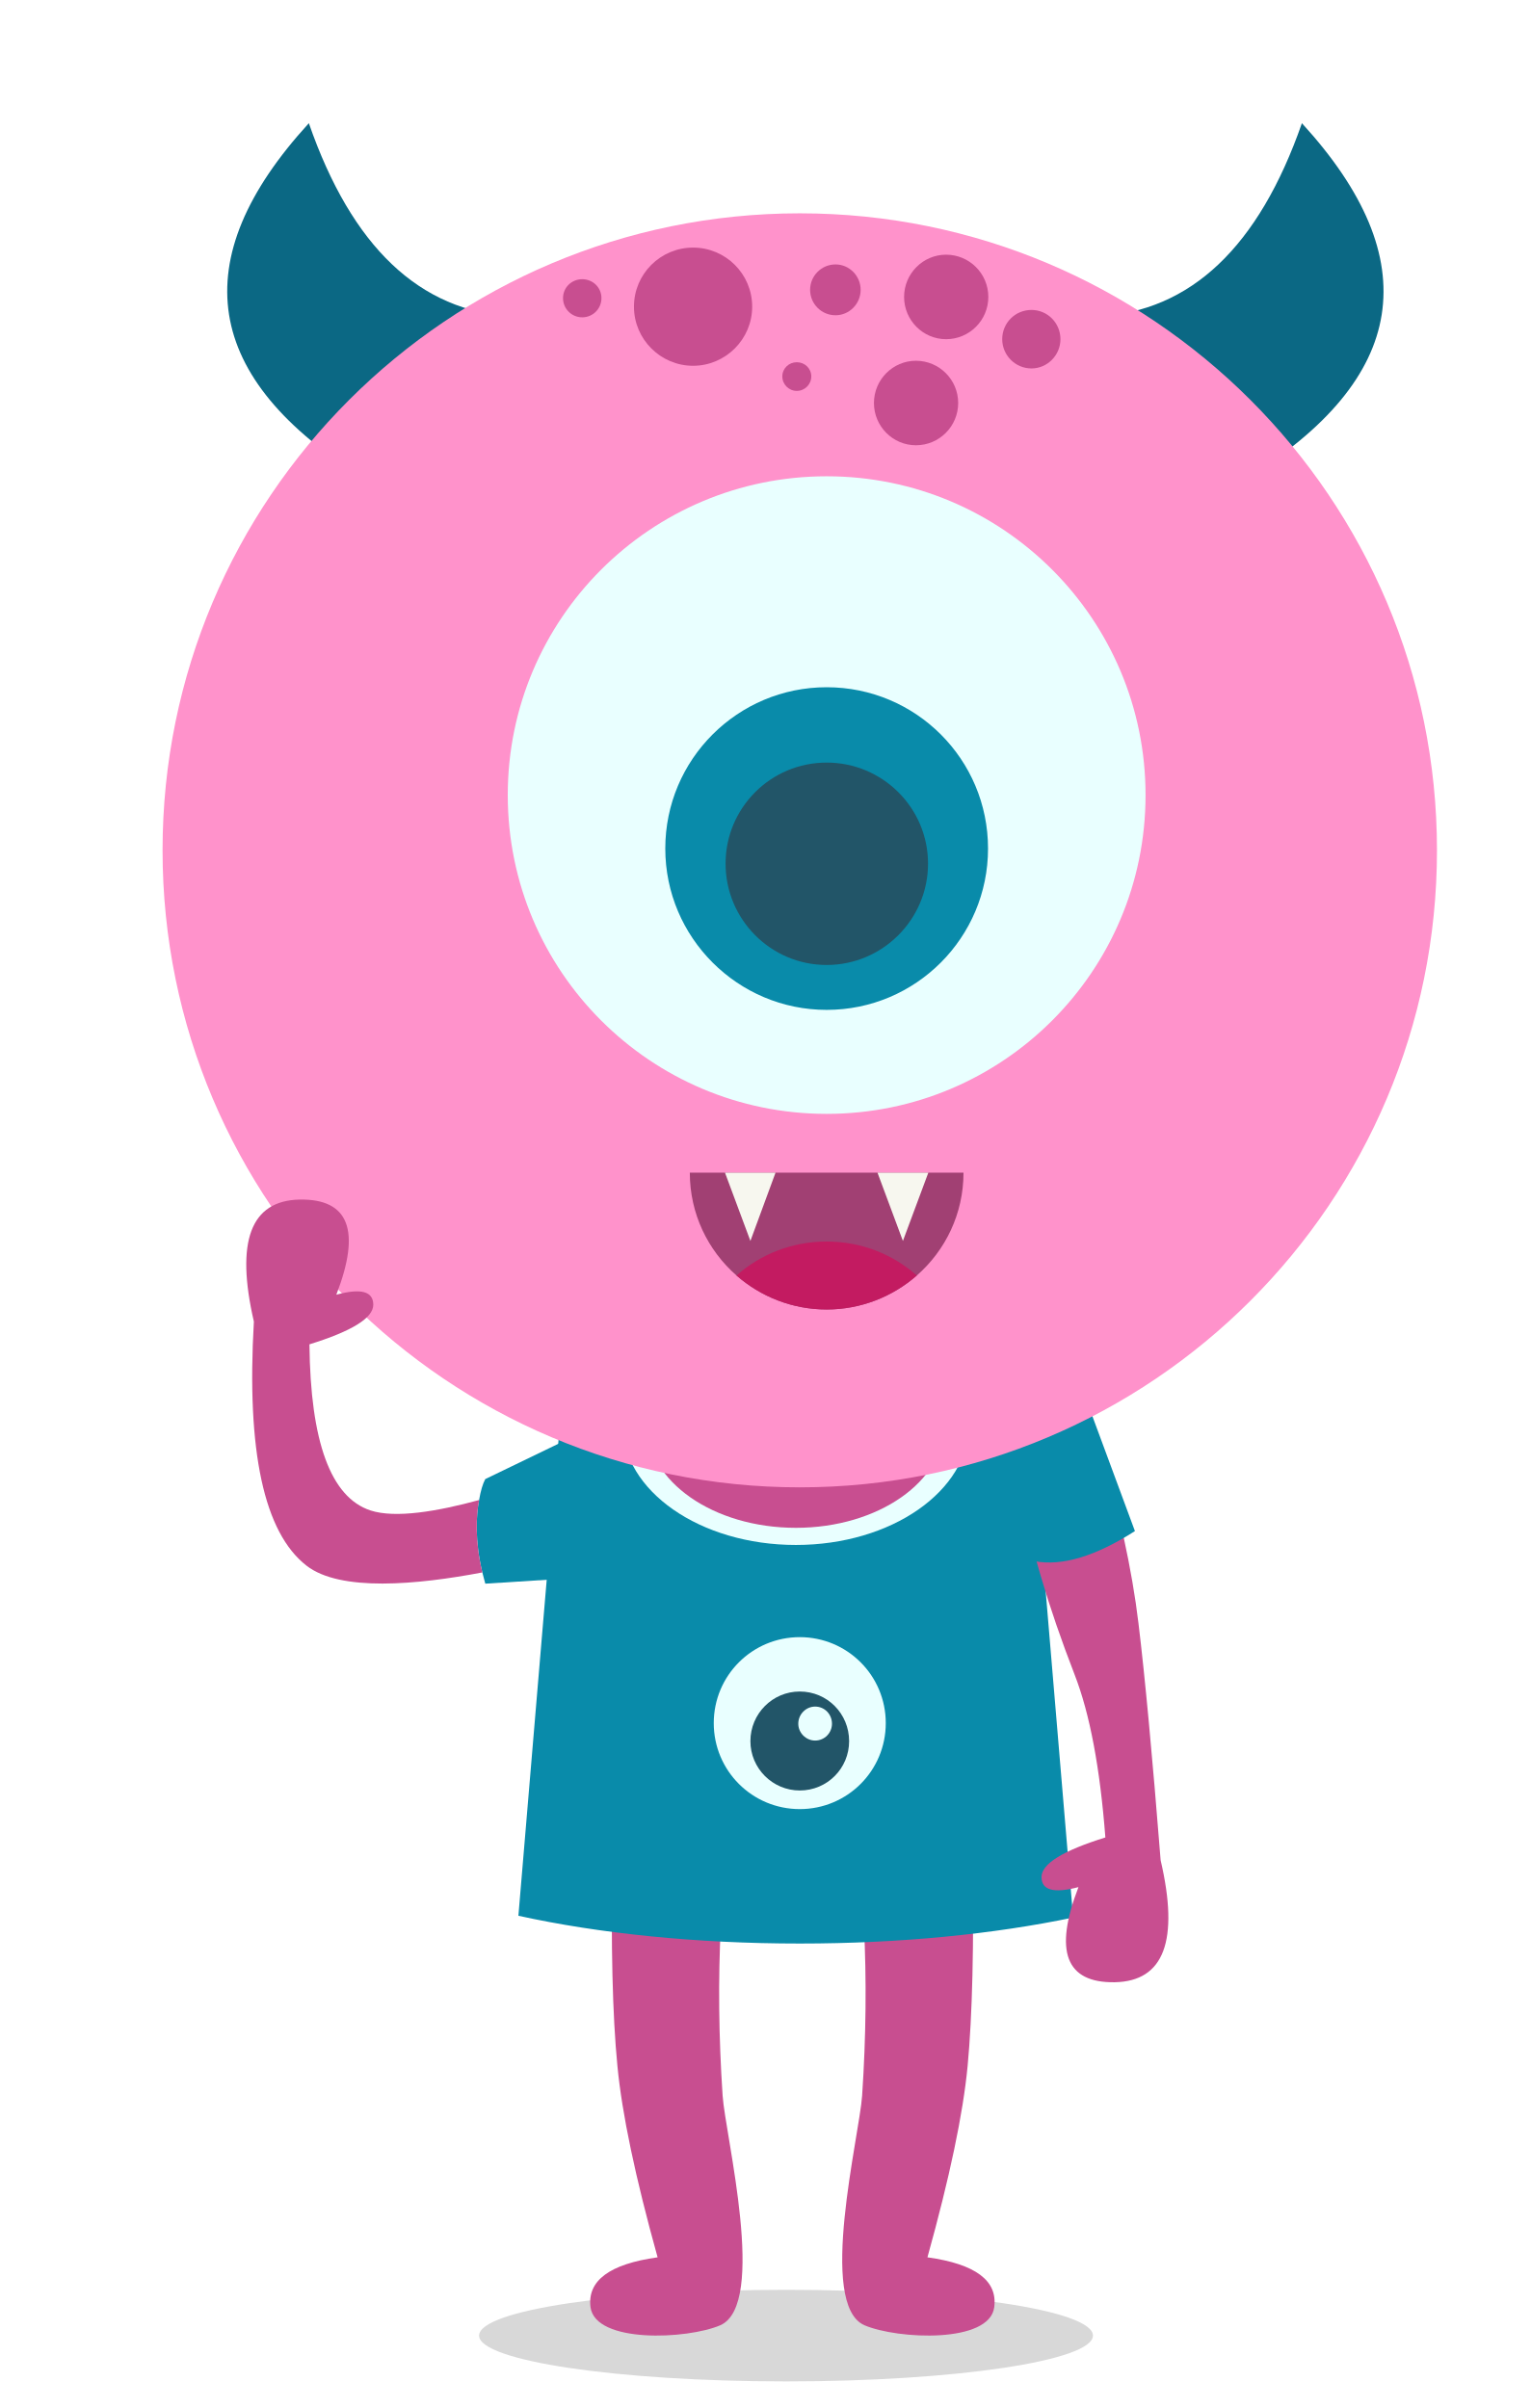
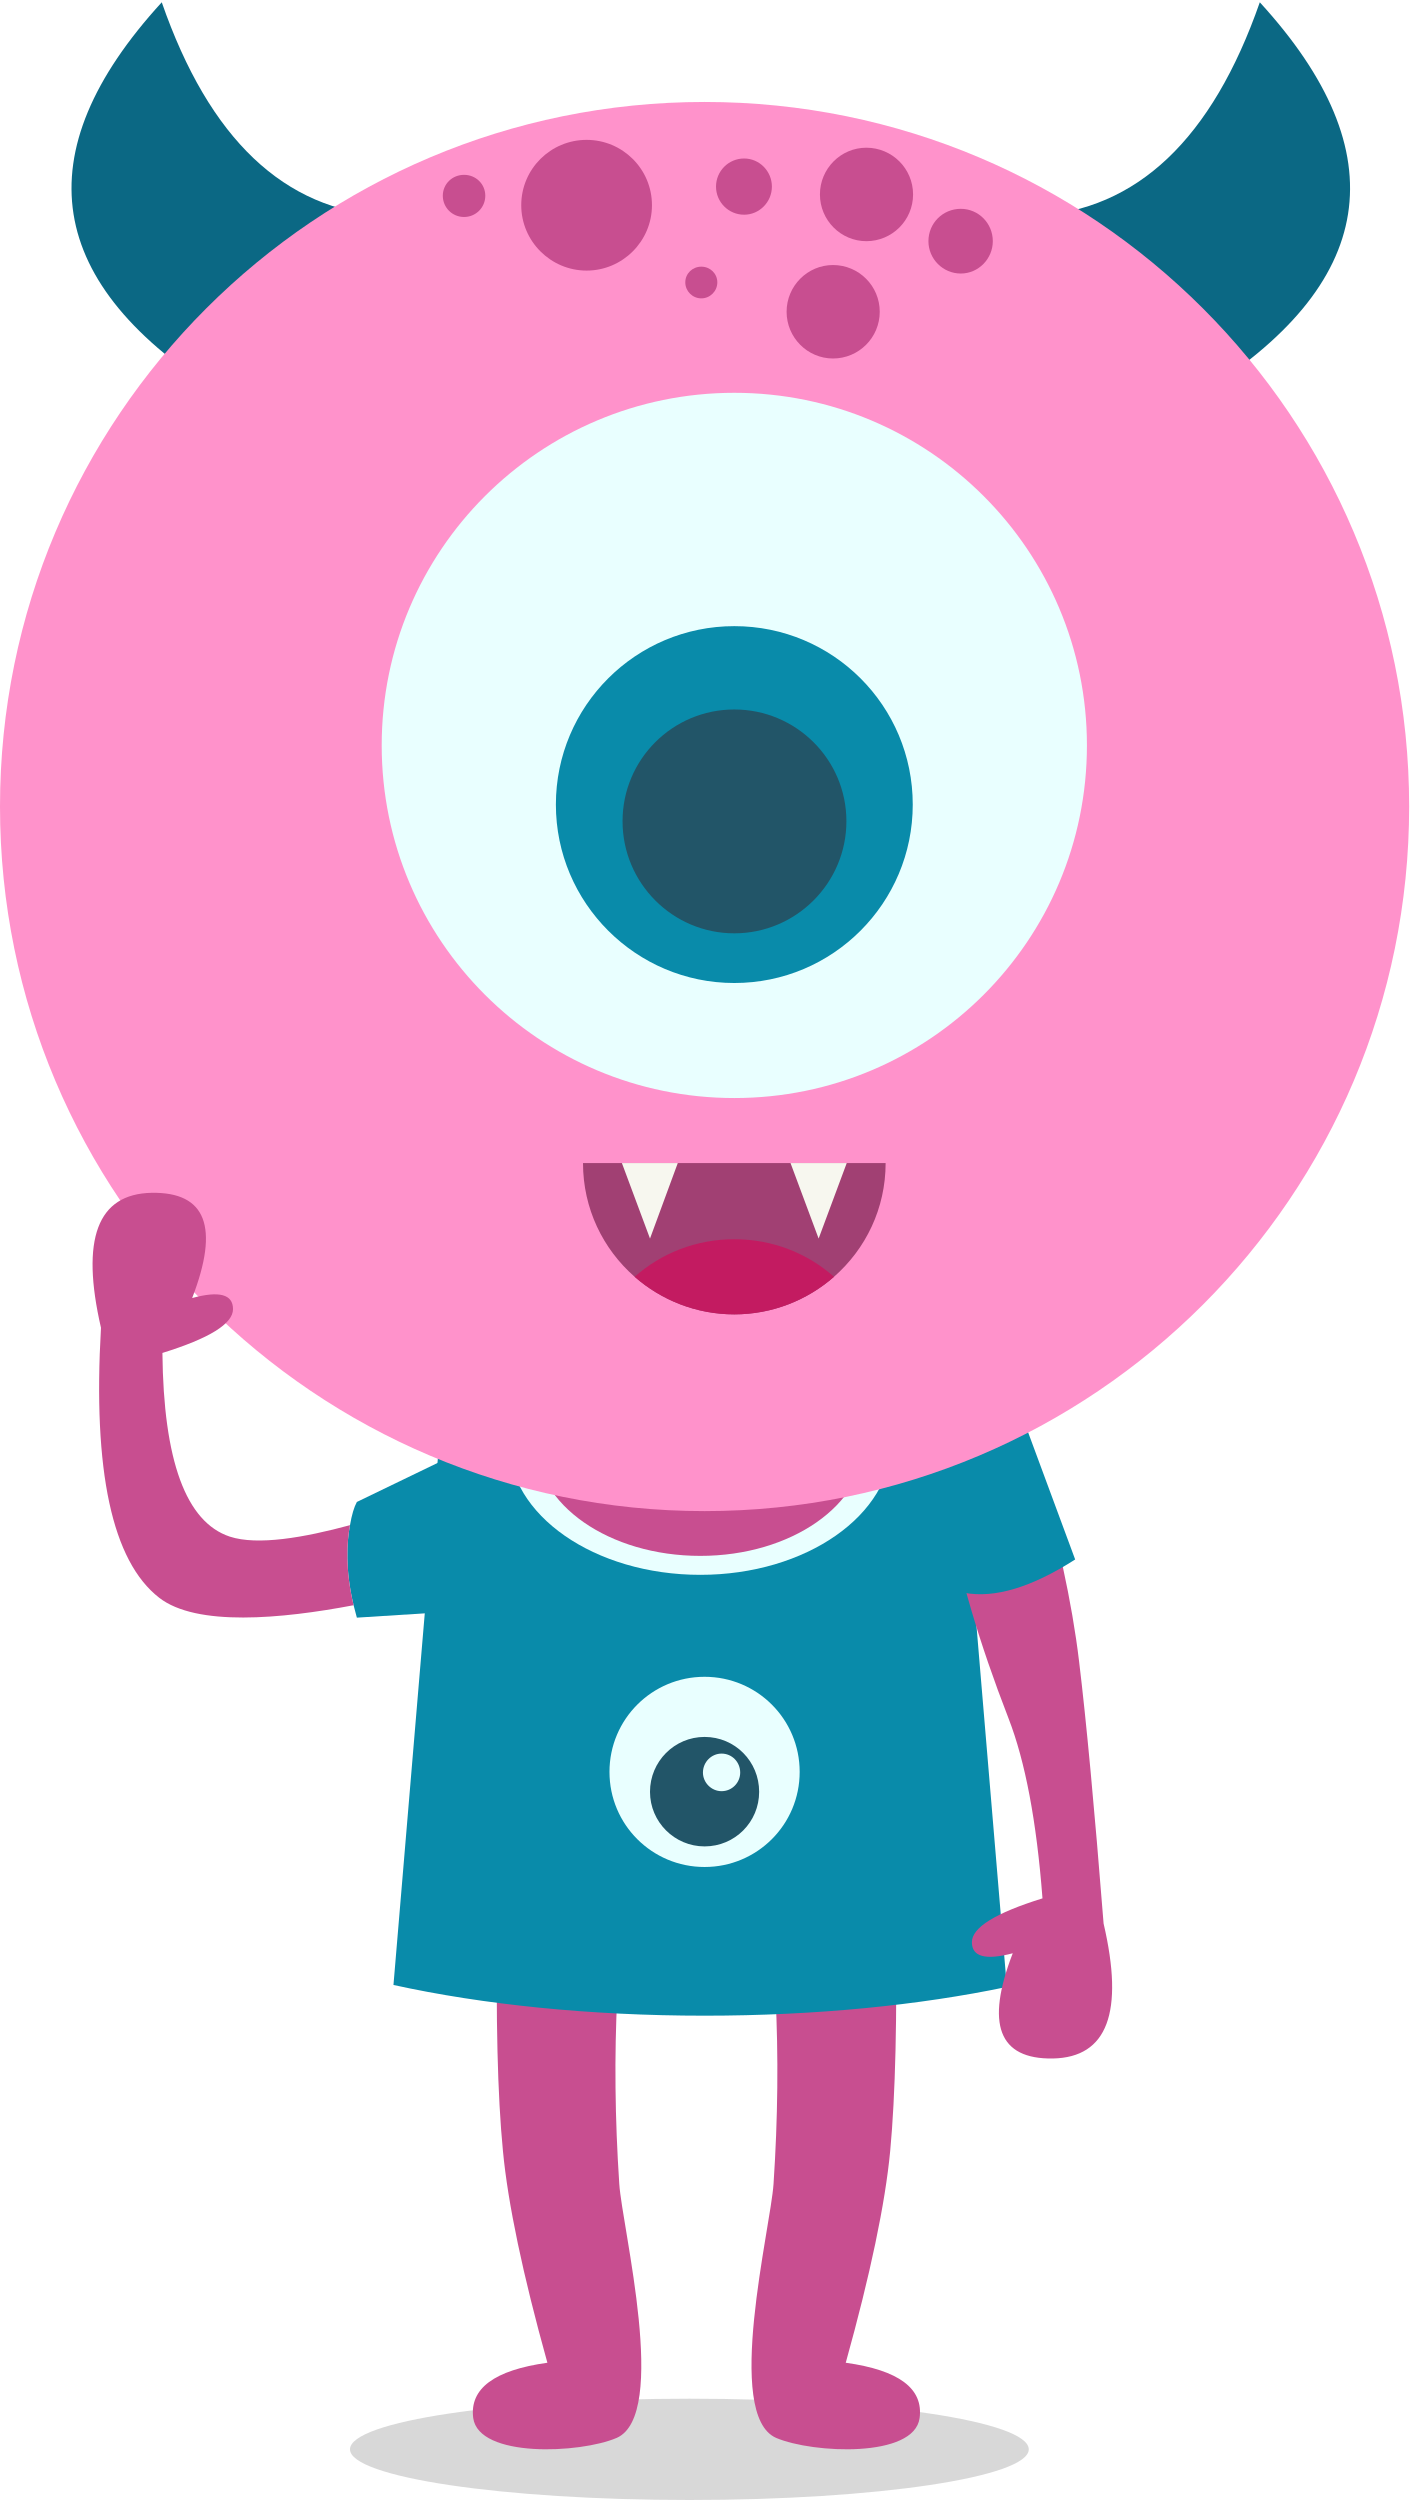
- <svg xmlns="http://www.w3.org/2000/svg" version="1.2" viewBox="0 0 518 815" width="518" height="815">
+ <svg xmlns="http://www.w3.org/2000/svg" version="1.2" viewBox="0 0 432 765" width="432" height="765">
  <style>
		.s0 { fill: #d8d8d8 } 
		.s1 { fill: #c84e90 } 
		.s2 { fill: #098baa } 
		.s3 { fill: #0b6884 } 
		.s4 { fill: #e9ffff } 
		.s5 { fill: #ff92cb } 
		.s6 { fill: #225568 } 
		.s7 { fill: #a14073 } 
		.s8 { fill: #c31b61 } 
		.s9 { fill: #f7f7ef } 
	</style>
  <g id="Object">
    <g id="&lt;Group&gt;">
-       <path id="&lt;Path&gt;" class="s0" d="m369.8 790.5c0 8.5-46.5 15.5-103.8 15.5c-57.4 0-103.9-7-103.9-15.5c0-8.6 46.5-15.5 103.9-15.5c57.3 0 103.8 6.9 103.8 15.5z" />
+       <path id="&lt;Path&gt;" class="s0" d="m314.8 749.5c0 8.5-46.5 15.5-103.8 15.5c-57.4 0-103.9-7-103.9-15.5c0-8.6 46.5-15.5 103.9-15.5c57.3 0 103.8 6.9 103.8 15.5z" />
      <g id="&lt;Group&gt;">
        <g id="&lt;Group&gt;">
          <g id="&lt;Group&gt;">
-             <path id="&lt;Path&gt;" class="s1" d="m243.9 651.6q-1.4 27.7 0.6 57.7c0.9 13.5 15.2 70.7-0.8 77.7c-11.2 4.8-42.2 6.2-43.9-6.1q-1.7-13.5 22.7-16.9q-11.3-40.6-13.6-64.8q-2.5-25.6-1.7-71.5z" />
-             <path id="&lt;Path&gt;" class="s1" d="m329.1 627.7q0.7 45.9-1.7 71.5q-2.3 24.2-13.6 64.8q24.4 3.4 22.6 16.9c-1.6 12.3-32.6 10.9-43.9 6.1c-16-7-1.7-64.2-0.8-77.7q2-30 0.6-57.7z" />
-             <path id="&lt;Path&gt;" class="s2" d="m363.1 649c-26.7 5.6-58.5 8.8-92.5 8.8c-35.2 0-67.9-3.4-95.2-9.4l8.1-96.2l6.5-76.9h158.5l6.4 76.3z" />
-             <path id="&lt;Path&gt;" class="s2" d="m206.8 533.3l-42.6 2.7q-0.5-1.9-1-3.8c-2.6-10.9-2.1-19.2-1.1-24.5q0.8-4.7 2.1-7.1l39.3-19z" />
-             <path id="&lt;Path&gt;" class="s1" d="m371.5 486.5q10.5 36 13.7 62.9q3.3 27.2 7.5 80.2q9.5 40.8-15.5 41.3q-24.9 0.4-12.3-32.2q-12.5 3.3-12.5-3.4q0-6.7 21.6-13.4q-2.7-35.3-10.4-55.1q-13.5-34.8-18.5-62.8z" />
-             <path id="&lt;Path&gt;" class="s2" d="m369.2 478.2l14.8 40q-20 12.8-33.9 10.2l-29.5-32.1z" />
-             <path id="&lt;Path&gt;" class="s3" d="m371.5 107.1q47.1-2.6 69-65.4q63.5 69.4-19 120.4q-82.5 51.1-50-55z" />
-             <path id="&lt;Path&gt;" class="s4" d="m327.9 482c0 22.6-26.3 40.9-58.6 40.9c-32.4 0-58.7-18.3-58.7-40.9c0-22.5 26.3-40.8 58.7-40.8c32.3 0 58.6 18.3 58.6 40.8z" />
-             <path id="&lt;Path&gt;" class="s1" d="m319.6 482c0 19.4-22.5 35.1-50.3 35.1c-27.9 0-50.4-15.7-50.4-35.1c0-19.4 22.5-35.1 50.4-35.1c27.8 0 50.3 15.7 50.3 35.1z" />
-             <path id="&lt;Path&gt;" class="s3" d="m123.5 162.1q-82.5-51-19-120.4q21.8 62.8 68.9 65.4q32.6 106.1-49.9 55z" />
-             <path id="&lt;Path&gt;" class="s5" d="m486.2 287.8c0 119.1-96.5 215.6-215.6 215.6c-119.1 0-215.6-96.5-215.6-215.6c0-119.1 96.5-215.6 215.6-215.6c119.1 0 215.6 96.5 215.6 215.6z" />
-             <path id="&lt;Path&gt;" class="s4" d="m387.6 269.1c0 59.6-48.3 107.9-107.9 107.9c-59.6 0-107.9-48.3-107.9-107.9c0-59.6 48.3-107.9 107.9-107.9c59.6 0 107.9 48.3 107.9 107.9z" />
-             <path id="&lt;Path&gt;" class="s2" d="m334.3 287.2c0 30.1-24.4 54.6-54.6 54.6c-30.1 0-54.6-24.5-54.6-54.6c0-30.2 24.5-54.6 54.6-54.6c30.2 0 54.6 24.4 54.6 54.6z" />
-             <path id="&lt;Path&gt;" class="s6" d="m314 292.3c0 18.9-15.4 34.3-34.3 34.3c-18.9 0-34.2-15.4-34.2-34.3c0-18.9 15.3-34.2 34.2-34.2c18.9 0 34.3 15.3 34.3 34.2z" />
-             <path id="&lt;Path&gt;" class="s7" d="m326 396.9c0 13.9-6.1 26.3-15.8 34.8c-8.1 7.1-18.8 11.5-30.5 11.5c-11.7 0-22.4-4.4-30.5-11.5c-9.7-8.5-15.8-20.9-15.8-34.8z" />
-             <path id="&lt;Path&gt;" class="s8" d="m310.2 431.7c-8.1 7.1-18.8 11.5-30.5 11.5c-11.7 0-22.4-4.4-30.5-11.5c8.1-7.2 18.8-11.5 30.5-11.5c11.7 0 22.4 4.3 30.5 11.5z" />
+             <path id="&lt;Path&gt;" class="s1" d="m188.9 610.6q-1.4 27.7 0.6 57.7c0.9 13.5 15.2 70.7-0.8 77.7c-11.2 4.8-42.2 6.2-43.9-6.1q-1.7-13.5 22.7-16.9q-11.3-40.6-13.6-64.8q-2.5-25.6-1.7-71.5z" />
+             <path id="&lt;Path&gt;" class="s1" d="m274.1 586.7q0.7 45.9-1.7 71.5q-2.3 24.2-13.6 64.8q24.4 3.4 22.6 16.9c-1.6 12.3-32.6 10.9-43.9 6.1c-16-7-1.7-64.2-0.8-77.7q2-30 0.6-57.7z" />
+             <path id="&lt;Path&gt;" class="s2" d="m308.1 608c-26.7 5.6-58.5 8.8-92.5 8.8c-35.2 0-67.9-3.4-95.2-9.4l8.1-96.2l6.5-76.9h158.5l6.4 76.3z" />
+             <path id="&lt;Path&gt;" class="s2" d="m151.8 492.3l-42.6 2.7q-0.5-1.9-1-3.8c-2.6-10.9-2.1-19.2-1.1-24.5q0.8-4.7 2.1-7.1l39.3-19z" />
+             <path id="&lt;Path&gt;" class="s1" d="m316.5 445.5q10.5 36 13.7 62.9q3.3 27.2 7.5 80.2q9.5 40.8-15.5 41.3q-24.9 0.4-12.3-32.2q-12.5 3.3-12.5-3.4q0-6.7 21.6-13.4q-2.7-35.3-10.4-55.1q-13.5-34.8-18.5-62.8z" />
+             <path id="&lt;Path&gt;" class="s2" d="m314.2 437.2l14.8 40q-20 12.8-33.9 10.2l-29.5-32.1z" />
+             <path id="&lt;Path&gt;" class="s3" d="m316.5 66.1q47.1-2.6 69-65.4q63.5 69.4-19 120.4q-82.5 51.1-50-55z" />
+             <path id="&lt;Path&gt;" class="s4" d="m272.9 441c0 22.6-26.3 40.9-58.6 40.9c-32.4 0-58.7-18.3-58.7-40.9c0-22.5 26.3-40.8 58.7-40.8c32.3 0 58.6 18.3 58.6 40.8z" />
+             <path id="&lt;Path&gt;" class="s1" d="m264.6 441c0 19.4-22.5 35.1-50.3 35.1c-27.9 0-50.4-15.7-50.4-35.1c0-19.4 22.5-35.1 50.4-35.1c27.8 0 50.3 15.7 50.3 35.1z" />
+             <path id="&lt;Path&gt;" class="s3" d="m68.5 121.1q-82.5-51-19-120.4q21.8 62.8 68.9 65.4q32.6 106.1-49.9 55z" />
+             <path id="&lt;Path&gt;" class="s5" d="m431.2 246.8c0 119.1-96.5 215.6-215.6 215.6c-119.1 0-215.6-96.5-215.6-215.6c0-119.1 96.5-215.6 215.6-215.6c119.1 0 215.6 96.5 215.6 215.6z" />
+             <path id="&lt;Path&gt;" class="s4" d="m332.6 228.1c0 59.6-48.3 107.9-107.9 107.9c-59.6 0-107.9-48.3-107.9-107.9c0-59.6 48.3-107.9 107.9-107.9c59.6 0 107.9 48.3 107.9 107.9z" />
+             <path id="&lt;Path&gt;" class="s2" d="m279.3 246.2c0 30.1-24.4 54.6-54.6 54.6c-30.1 0-54.6-24.5-54.6-54.6c0-30.2 24.5-54.6 54.6-54.6c30.2 0 54.6 24.4 54.6 54.6z" />
+             <path id="&lt;Path&gt;" class="s6" d="m259 251.3c0 18.9-15.4 34.3-34.3 34.3c-18.9 0-34.2-15.4-34.2-34.3c0-18.9 15.3-34.2 34.2-34.2c18.9 0 34.3 15.3 34.3 34.2z" />
+             <path id="&lt;Path&gt;" class="s7" d="m271 355.9c0 13.9-6.1 26.3-15.8 34.8c-8.1 7.1-18.8 11.5-30.5 11.5c-11.7 0-22.4-4.4-30.5-11.5c-9.7-8.5-15.8-20.9-15.8-34.8z" />
+             <path id="&lt;Path&gt;" class="s8" d="m255.2 390.7c-8.1 7.1-18.8 11.5-30.5 11.5c-11.7 0-22.4-4.4-30.5-11.5c8.1-7.2 18.8-11.5 30.5-11.5c11.7 0 22.4 4.3 30.5 11.5z" />
            <g id="&lt;Group&gt;">
-               <path id="&lt;Path&gt;" class="s9" d="m262.4 396.9l-8.5 23.1l-8.6-23.1z" />
-               <path id="&lt;Path&gt;" class="s9" d="m314.1 396.9l-8.6 23.1l-8.6-23.1z" />
+               <path id="&lt;Path&gt;" class="s9" d="m207.4 355.9l-8.5 23.1l-8.6-23.1z" />
+               <path id="&lt;Path&gt;" class="s9" d="m259.1 355.9l-8.6 23.1l-8.6-23.1z" />
            </g>
-             <path id="&lt;Path&gt;" class="s1" d="m163.2 532.2c-22.1 4.2-48.1 6.6-59.5-2.3q-21.6-16.8-17.8-82.6q-9.4-40.8 15.5-41.3q25-0.4 12.4 32.2q12.5-3.4 12.5 3.4q0 6.7-21.6 13.4q0.5 49.5 20.6 56.2c8.5 2.8 22.8 0.3 36.8-3.5c-1 5.3-1.5 13.6 1.1 24.5z" />
-             <path id="&lt;Path&gt;" class="s4" d="m299.7 583.2c0 16.1-13 29.1-29.1 29.1c-16.1 0-29.1-13-29.1-29.1c0-16.1 13-29.1 29.1-29.1c16.1 0 29.1 13 29.1 29.1z" />
-             <path id="&lt;Path&gt;" class="s6" d="m287.3 589.3c0 9.2-7.4 16.7-16.7 16.7c-9.2 0-16.7-7.5-16.7-16.7c0-9.3 7.5-16.8 16.7-16.8c9.3 0 16.7 7.5 16.7 16.8z" />
+             <path id="&lt;Path&gt;" class="s1" d="m108.2 491.2c-22.1 4.2-48.1 6.6-59.5-2.3q-21.6-16.8-17.8-82.6q-9.4-40.8 15.5-41.3q25-0.4 12.4 32.2q12.5-3.4 12.5 3.4q0 6.7-21.6 13.4q0.5 49.5 20.6 56.2c8.5 2.8 22.8 0.3 36.8-3.5c-1 5.3-1.5 13.6 1.1 24.5z" />
+             <path id="&lt;Path&gt;" class="s4" d="m244.7 542.2c0 16.1-13 29.1-29.1 29.1c-16.1 0-29.1-13-29.1-29.1c0-16.1 13-29.1 29.1-29.1c16.1 0 29.1 13 29.1 29.1z" />
+             <path id="&lt;Path&gt;" class="s6" d="m232.3 548.3c0 9.2-7.4 16.7-16.7 16.7c-9.2 0-16.7-7.5-16.7-16.7c0-9.3 7.5-16.8 16.7-16.8c9.3 0 16.7 7.5 16.7 16.8z" />
          </g>
-           <path id="&lt;Path&gt;" class="s4" d="m281.5 583.4c0 3.1-2.5 5.7-5.7 5.7c-3.1 0-5.7-2.6-5.7-5.7c0-3.2 2.6-5.8 5.7-5.8c3.2 0 5.7 2.6 5.7 5.8z" />
+           <path id="&lt;Path&gt;" class="s4" d="m226.5 542.4c0 3.1-2.5 5.7-5.7 5.7c-3.1 0-5.7-2.6-5.7-5.7c0-3.2 2.6-5.8 5.7-5.8c3.2 0 5.7 2.6 5.7 5.8z" />
        </g>
        <g id="&lt;Group&gt;">
-           <path id="&lt;Path&gt;" class="s1" d="m324.2 136.4c0 7.9-6.4 14.3-14.3 14.3c-7.8 0-14.2-6.4-14.2-14.3c0-7.9 6.4-14.3 14.2-14.3c7.9 0 14.3 6.4 14.3 14.3z" />
-           <path id="&lt;Path&gt;" class="s1" d="m254.5 103.8c0 11-9 20-20 20c-11 0-20-9-20-20c0-11.1 9-20 20-20c11 0 20 8.9 20 20z" />
-           <path id="&lt;Path&gt;" class="s1" d="m274.5 127.4c0 2.7-2.2 4.9-4.9 4.9c-2.7 0-4.9-2.2-4.9-4.9c0-2.7 2.2-4.8 4.9-4.8c2.7 0 4.9 2.1 4.9 4.8z" />
-           <path id="&lt;Path&gt;" class="s1" d="m203.5 100.9c0 3.6-2.9 6.5-6.5 6.5c-3.6 0-6.5-2.9-6.5-6.5c0-3.6 2.9-6.4 6.5-6.4c3.6 0 6.5 2.8 6.5 6.4z" />
-           <path id="&lt;Path&gt;" class="s1" d="m291.2 98.1c0 4.7-3.8 8.6-8.5 8.6c-4.8 0-8.6-3.9-8.6-8.6c0-4.7 3.8-8.6 8.6-8.6c4.7 0 8.5 3.9 8.5 8.6z" />
-           <path id="&lt;Path&gt;" class="s1" d="m334.4 100.5c0 7.9-6.4 14.3-14.3 14.3c-7.8 0-14.2-6.4-14.2-14.3c0-7.9 6.4-14.3 14.2-14.3c7.9 0 14.3 6.4 14.3 14.3z" />
-           <path id="&lt;Path&gt;" class="s1" d="m358.8 114.8c0 5.4-4.4 9.9-9.8 9.9c-5.5 0-9.9-4.5-9.9-9.9c0-5.5 4.4-9.9 9.9-9.9c5.4 0 9.8 4.4 9.8 9.9z" />
+           <path id="&lt;Path&gt;" class="s1" d="m269.2 95.4c0 7.9-6.4 14.3-14.3 14.3c-7.8 0-14.2-6.4-14.2-14.3c0-7.9 6.4-14.3 14.2-14.3c7.9 0 14.3 6.4 14.3 14.3z" />
+           <path id="&lt;Path&gt;" class="s1" d="m199.5 62.8c0 11-9 20-20 20c-11 0-20-9-20-20c0-11.1 9-20 20-20c11 0 20 8.9 20 20z" />
+           <path id="&lt;Path&gt;" class="s1" d="m219.5 86.4c0 2.7-2.2 4.9-4.9 4.9c-2.7 0-4.9-2.2-4.9-4.9c0-2.7 2.2-4.8 4.9-4.8c2.7 0 4.9 2.1 4.9 4.8z" />
+           <path id="&lt;Path&gt;" class="s1" d="m148.5 59.9c0 3.6-2.9 6.5-6.5 6.5c-3.6 0-6.5-2.9-6.5-6.5c0-3.6 2.9-6.4 6.5-6.4c3.6 0 6.5 2.8 6.5 6.4z" />
+           <path id="&lt;Path&gt;" class="s1" d="m236.2 57.1c0 4.7-3.8 8.6-8.5 8.6c-4.8 0-8.6-3.9-8.6-8.6c0-4.7 3.8-8.6 8.6-8.6c4.7 0 8.5 3.9 8.5 8.6z" />
+           <path id="&lt;Path&gt;" class="s1" d="m279.4 59.5c0 7.9-6.4 14.3-14.3 14.3c-7.8 0-14.2-6.4-14.2-14.3c0-7.9 6.4-14.3 14.2-14.3c7.9 0 14.3 6.4 14.3 14.3z" />
+           <path id="&lt;Path&gt;" class="s1" d="m303.8 73.8c0 5.4-4.4 9.9-9.8 9.9c-5.5 0-9.9-4.5-9.9-9.9c0-5.5 4.4-9.9 9.9-9.9c5.4 0 9.8 4.4 9.8 9.9z" />
        </g>
      </g>
    </g>
  </g>
</svg>
